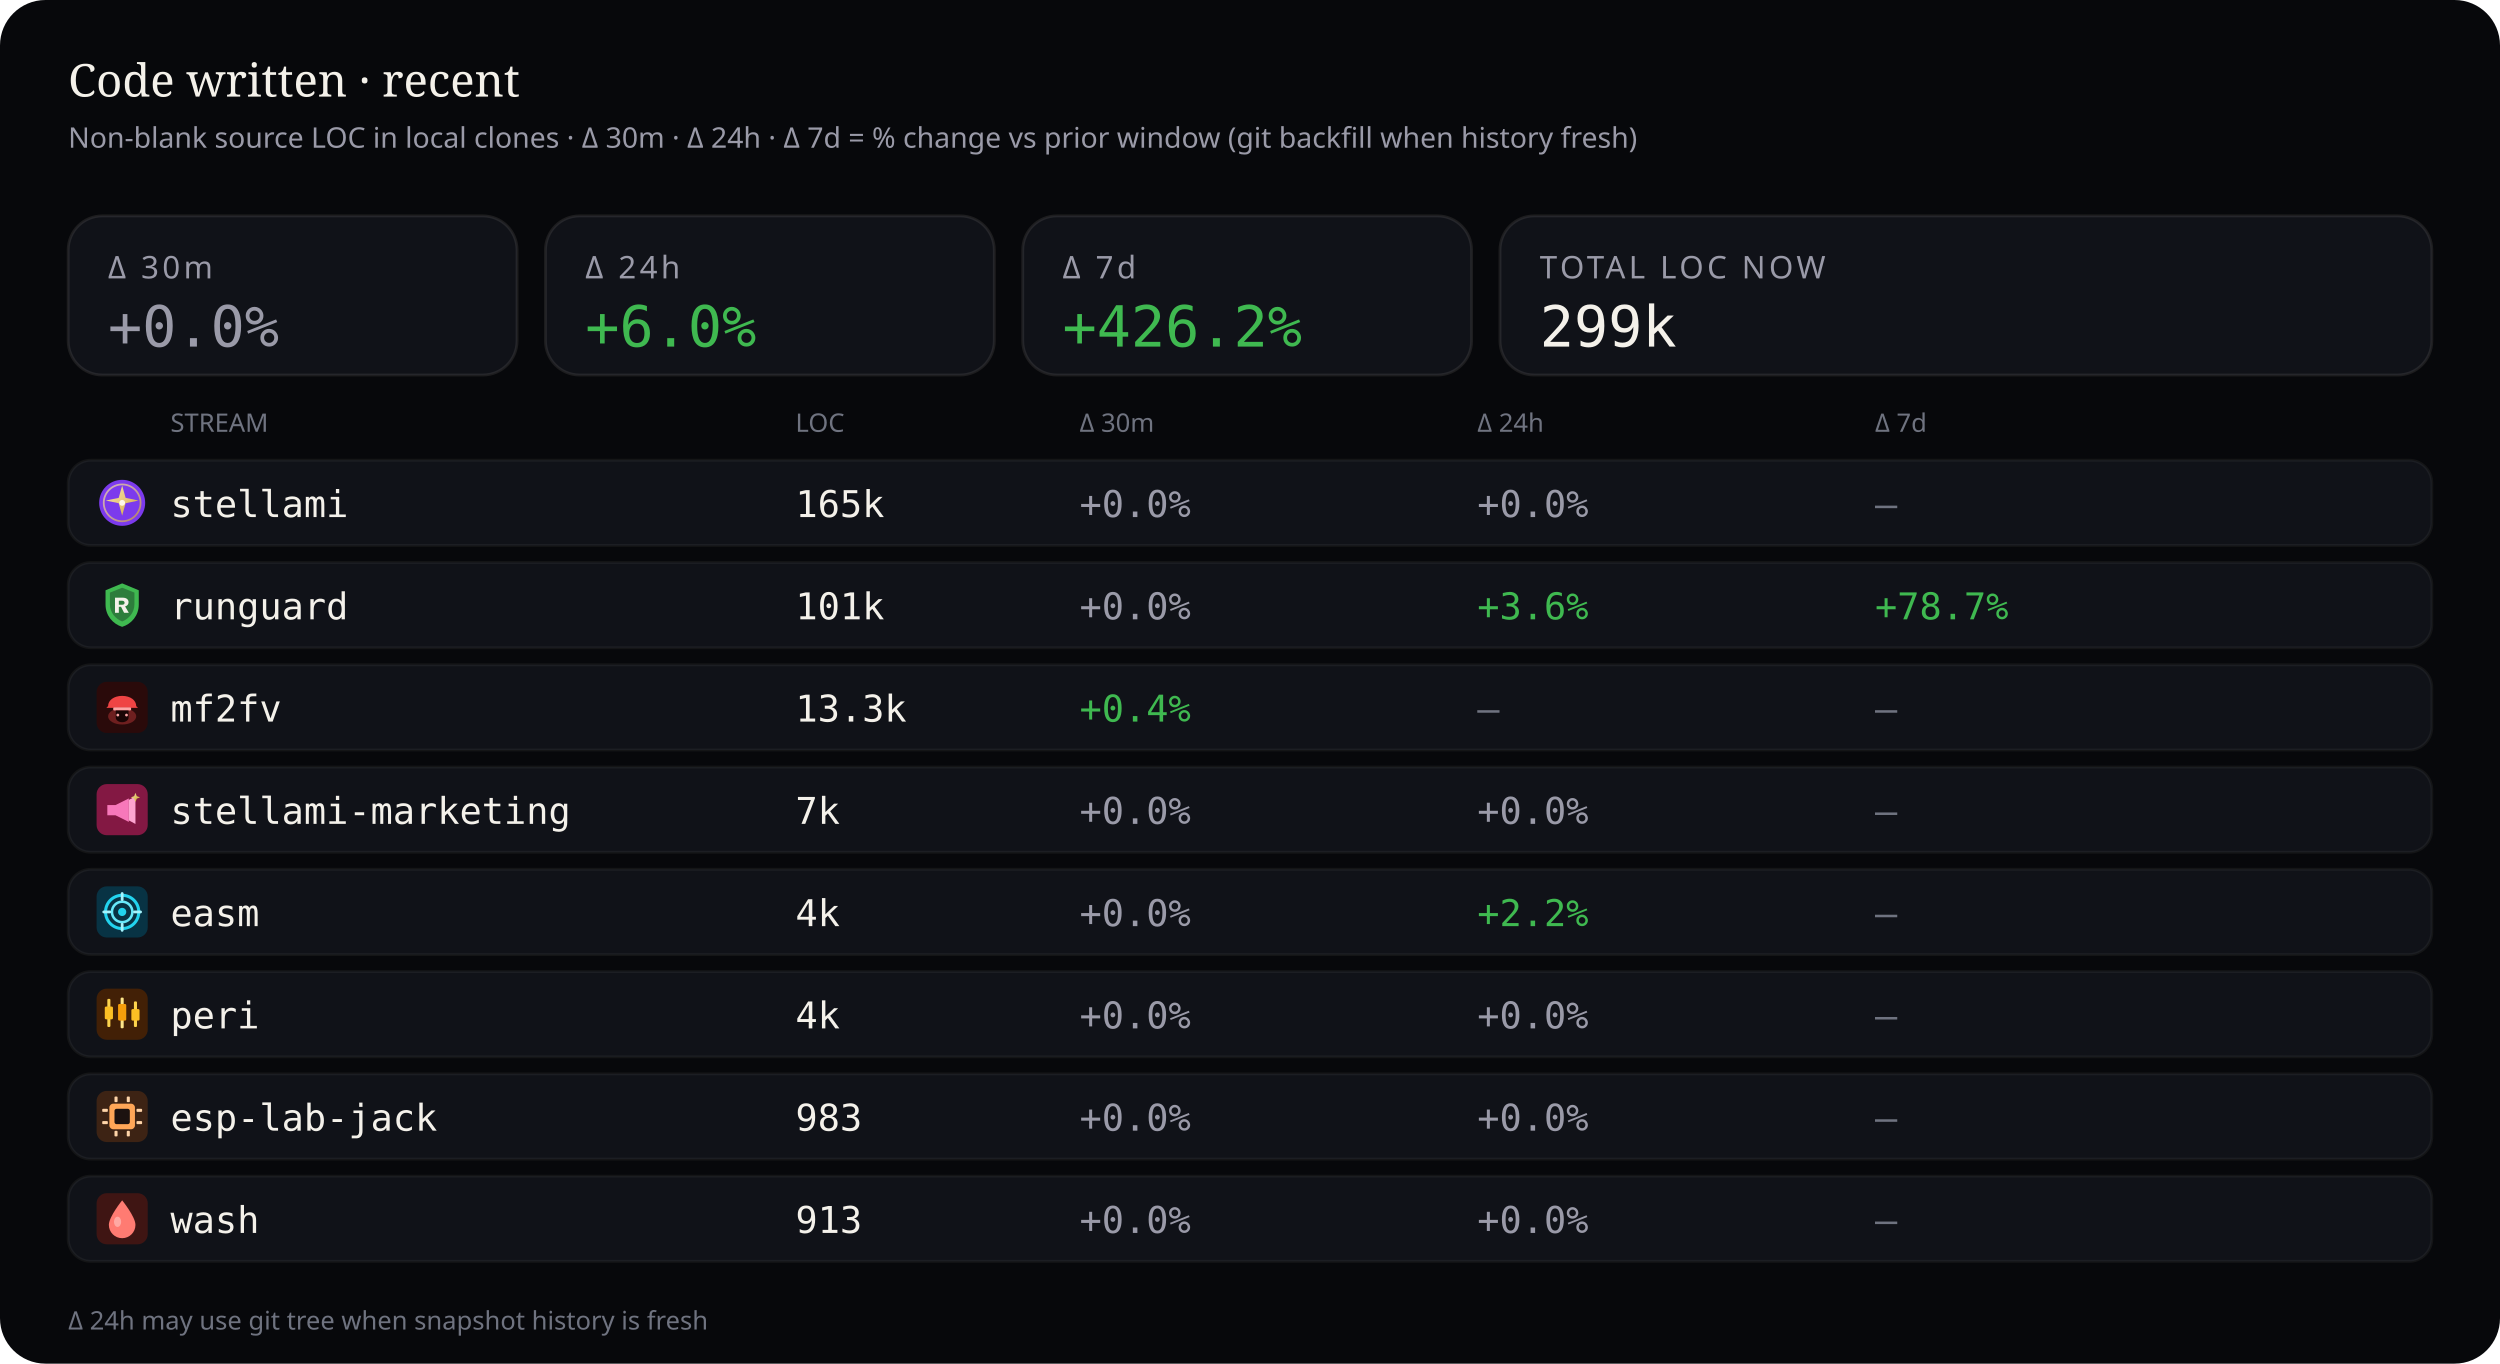
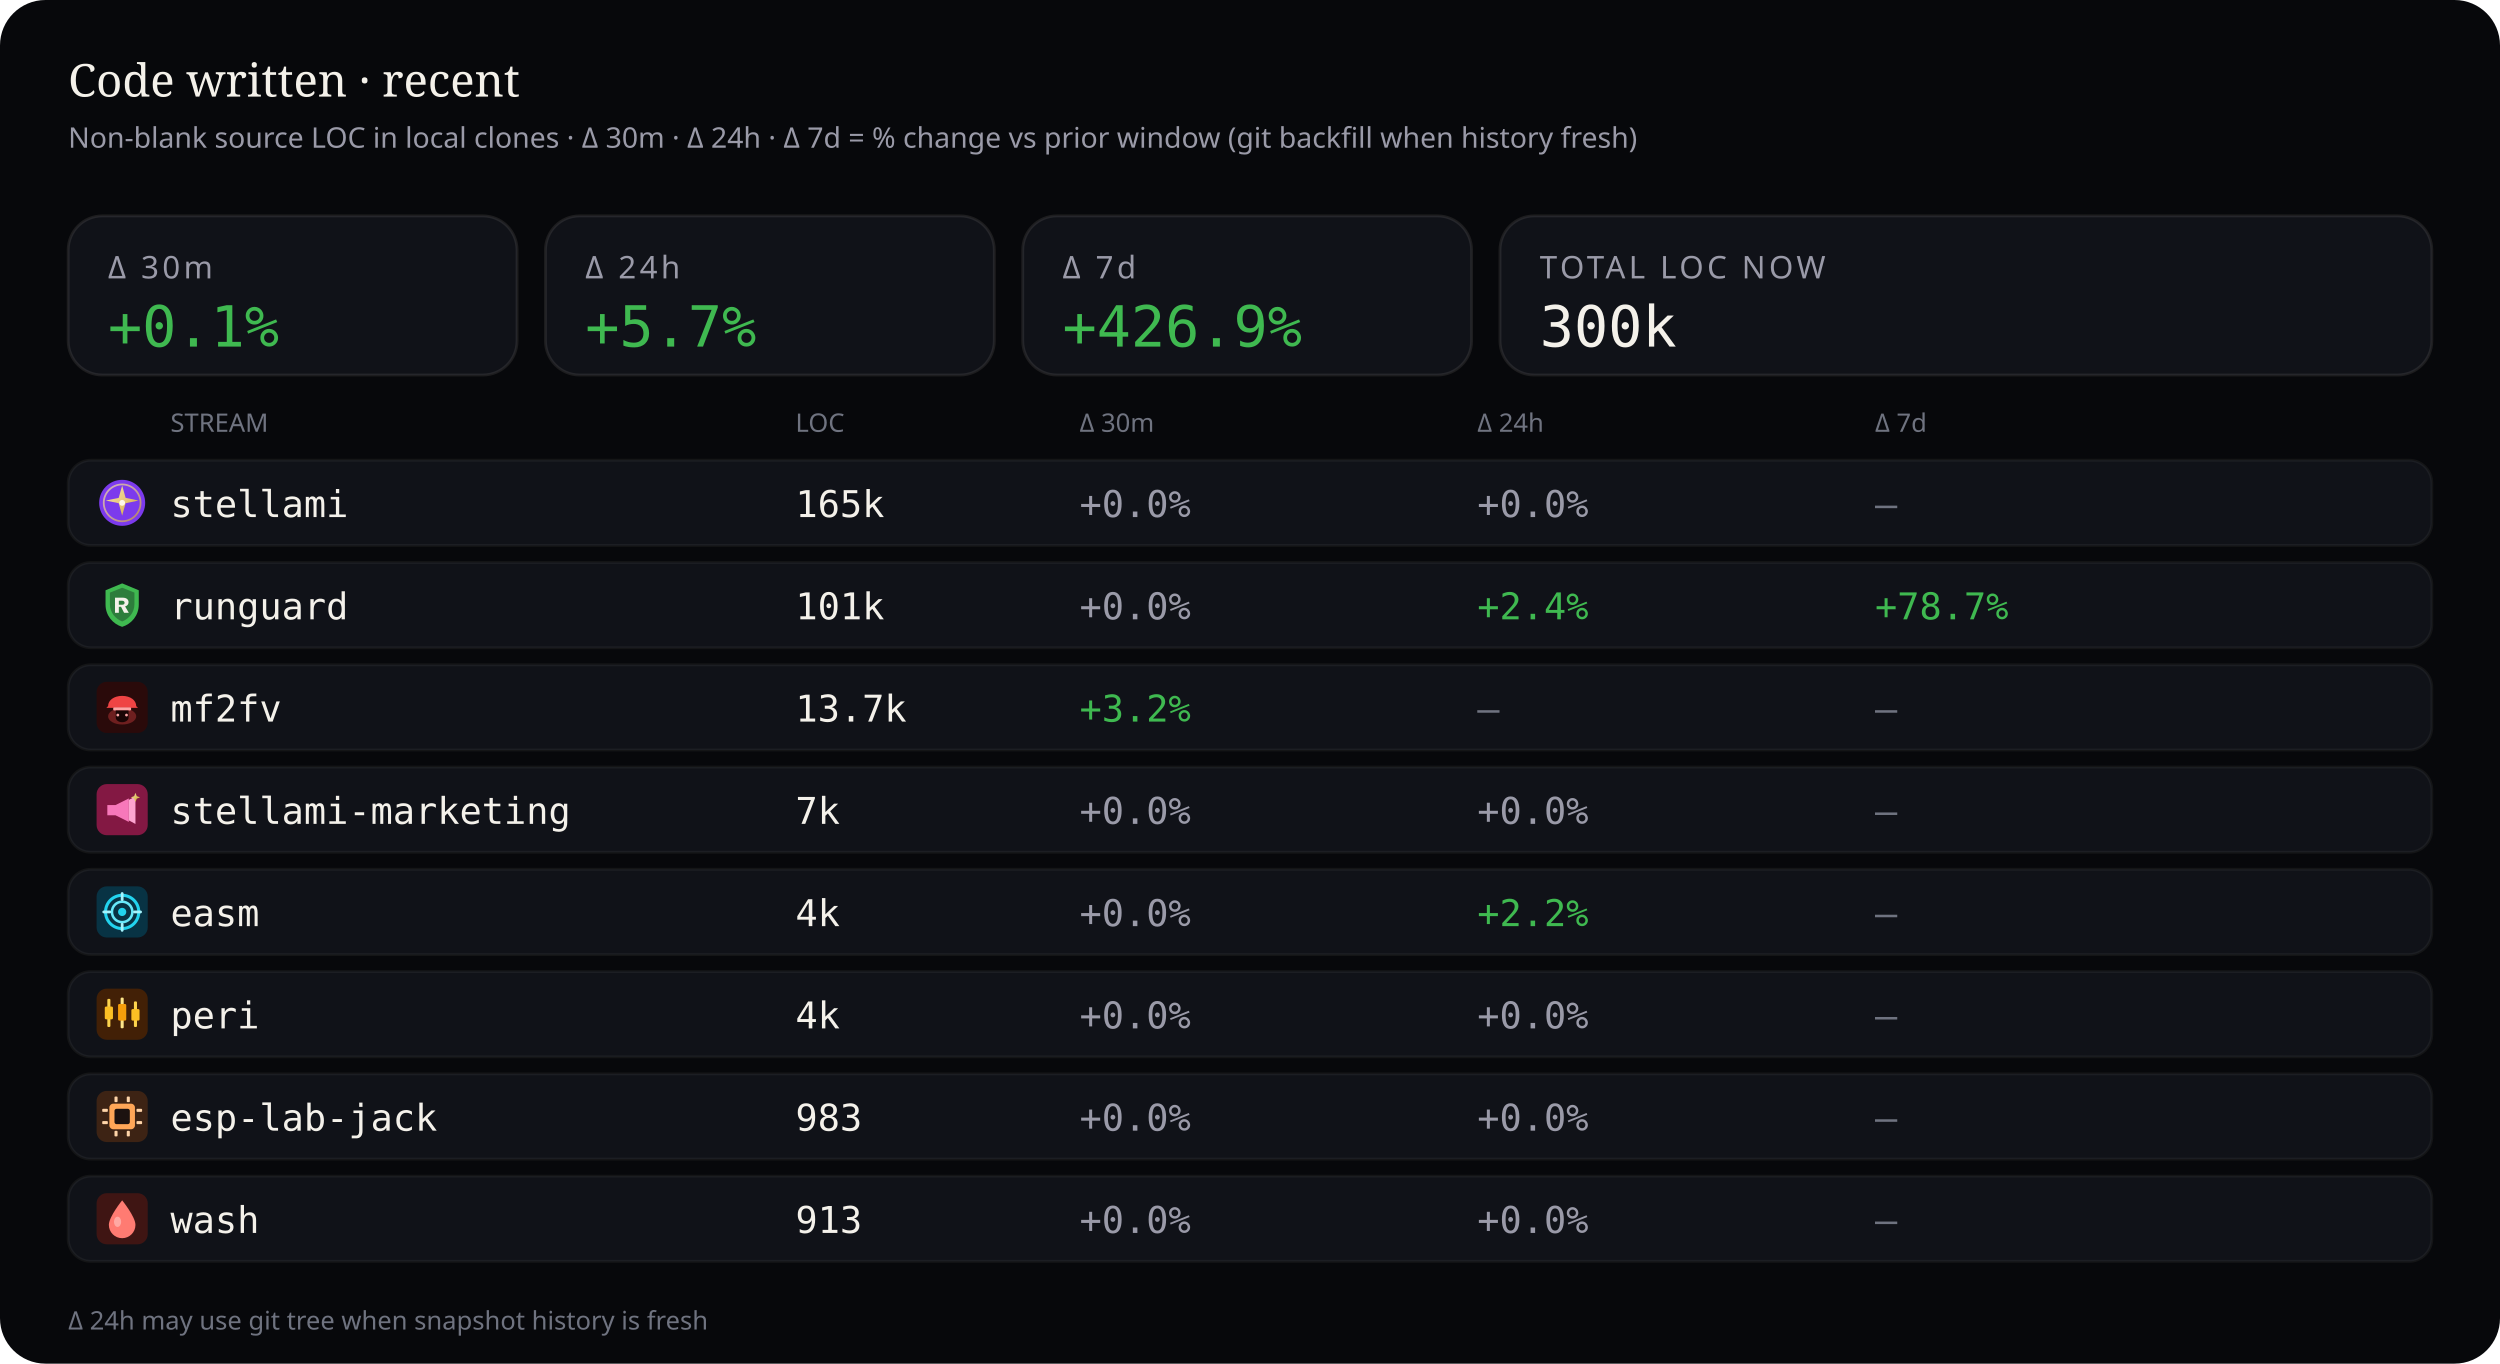
<svg xmlns="http://www.w3.org/2000/svg" viewBox="0 0 880 480" width="880" height="480" role="img" aria-label="Source code LOC deltas — 30 minutes, 24 hours, and 7 days">
  <rect width="880" height="480" rx="16" fill="#07080b" />
  <text x="24" y="34" fill="#f4f1ea" font-size="16" font-family="ui-serif, Georgia, serif">Code written · recent</text>
  <text x="24" y="52" fill="#9a9aa8" font-size="10" font-family="ui-sans-serif, system-ui, sans-serif">Non-blank source LOC in local clones · Δ 30m · Δ 24h · Δ 7d = % change vs prior window (git backfill when history fresh)</text>
  <rect x="24" y="76" width="158" height="56" rx="12" fill="#101218" stroke="rgba(232,228,214,0.10)" />
  <text x="38" y="98" fill="#9a9aa8" font-size="11" font-family="ui-sans-serif, system-ui, sans-serif" letter-spacing="1.2">Δ 30m</text>
-   <text x="38" y="122" fill="#9a9aa8" font-size="20" font-family="ui-monospace, SFMono-Regular, monospace">+0.0%</text>
+   <text x="38" y="122" fill="#3fb950" font-size="20" font-family="ui-monospace, SFMono-Regular, monospace">+0.1%</text>
  <rect x="192" y="76" width="158" height="56" rx="12" fill="#101218" stroke="rgba(232,228,214,0.10)" />
  <text x="206" y="98" fill="#9a9aa8" font-size="11" font-family="ui-sans-serif, system-ui, sans-serif" letter-spacing="1.2">Δ 24h</text>
-   <text x="206" y="122" fill="#3fb950" font-size="20" font-family="ui-monospace, SFMono-Regular, monospace">+6.0%</text>
+   <text x="206" y="122" fill="#3fb950" font-size="20" font-family="ui-monospace, SFMono-Regular, monospace">+5.7%</text>
  <rect x="360" y="76" width="158" height="56" rx="12" fill="#101218" stroke="rgba(232,228,214,0.10)" />
  <text x="374" y="98" fill="#9a9aa8" font-size="11" font-family="ui-sans-serif, system-ui, sans-serif" letter-spacing="1.2">Δ 7d</text>
-   <text x="374" y="122" fill="#3fb950" font-size="20" font-family="ui-monospace, SFMono-Regular, monospace">+426.2%</text>
+   <text x="374" y="122" fill="#3fb950" font-size="20" font-family="ui-monospace, SFMono-Regular, monospace">+426.9%</text>
  <rect x="528" y="76" width="328" height="56" rx="12" fill="#101218" stroke="rgba(232,228,214,0.10)" />
  <text x="542" y="98" fill="#9a9aa8" font-size="11" font-family="ui-sans-serif, system-ui, sans-serif" letter-spacing="1.2">TOTAL LOC NOW</text>
-   <text x="542" y="122" fill="#f4f1ea" font-size="20" font-family="ui-monospace, SFMono-Regular, monospace">299k</text>
+   <text x="542" y="122" fill="#f4f1ea" font-size="20" font-family="ui-monospace, SFMono-Regular, monospace">300k</text>
  <text x="60" y="152" fill="#6f7380" font-size="9" font-family="ui-sans-serif, system-ui, sans-serif">STREAM</text>
  <text x="280" y="152" fill="#6f7380" font-size="9" font-family="ui-sans-serif, system-ui, sans-serif">LOC</text>
  <text x="380" y="152" fill="#6f7380" font-size="9" font-family="ui-sans-serif, system-ui, sans-serif">Δ 30m</text>
  <text x="520" y="152" fill="#6f7380" font-size="9" font-family="ui-sans-serif, system-ui, sans-serif">Δ 24h</text>
  <text x="660" y="152" fill="#6f7380" font-size="9" font-family="ui-sans-serif, system-ui, sans-serif">Δ 7d</text>
  <rect x="24" y="162" width="832" height="30" rx="8" fill="#101218" stroke="rgba(232,228,214,0.06)" />
  <g id="stream_logo_stellami" class="stream_logo" data-stream="stellami" transform="translate(34.0,168.0) scale(0.9)" opacity="1.0">
    <defs>
      <linearGradient id="stream_logo_stellami-stellami-gold" x1="0%" y1="0%" x2="100%" y2="100%">
        <stop offset="0%" stop-color="#f5e6a8" />
        <stop offset="55%" stop-color="#e8c57a" />
        <stop offset="100%" stop-color="#c9a227" />
      </linearGradient>
    </defs>
    <circle cx="10" cy="10" r="9" fill="#7c3aed" />
    <circle cx="10" cy="10" r="7.2" fill="none" stroke="url(#stream_logo_stellami-stellami-gold)" stroke-width="0.7" opacity=".7" />
    <path fill="url(#stream_logo_stellami-stellami-gold)" d="M10 3.2 L11.35 8.05 L16.4 9.1 L11.35 10.15 L10 15 L8.65 10.15 L3.6 9.1 L8.65 8.05 Z" />
    <circle cx="10" cy="10" r="1.15" fill="#fff8e8" />
  </g>
  <use class="stream_logo" data-stream="stellami" href="#stream_logo_stellami" x="34.0" y="168.0" width="18" height="18" opacity="0" />
  <text x="60" y="182" fill="#f4f1ea" font-size="13" font-family="ui-monospace, SFMono-Regular, monospace">stellami</text>
  <text x="280" y="182" fill="#f4f1ea" font-size="13" font-family="ui-monospace, SFMono-Regular, monospace">165k</text>
  <text x="380" y="182" fill="#9a9aa8" font-size="13" font-family="ui-monospace, SFMono-Regular, monospace">+0.0%</text>
  <text x="520" y="182" fill="#9a9aa8" font-size="13" font-family="ui-monospace, SFMono-Regular, monospace">+0.0%</text>
  <text x="660" y="182" fill="#6f7380" font-size="13" font-family="ui-monospace, SFMono-Regular, monospace">—</text>
  <rect x="24" y="198" width="832" height="30" rx="8" fill="#101218" stroke="rgba(232,228,214,0.06)" />
  <g id="stream_logo_runguard" class="stream_logo" data-stream="runguard" transform="translate(34.0,204.0) scale(0.9)" opacity="1.0">
    <path fill="#3fb950" d="M10 1.5 L16.5 4.2 V9.8 C16.5 14.1 13.6 17.4 10 18.5 C6.4 17.4 3.5 14.1 3.5 9.8 V4.2 Z" />
    <path fill="#0d1117" fill-opacity=".35" d="M10 3.2 L14.8 5.1 V9.7 C14.8 12.9 12.6 15.4 10 16.4 C7.4 15.4 5.2 12.9 5.2 9.7 V5.1 Z" />
    <path fill="#f4f1ea" d="M7.2 7.1h3.1c1.35 0 2.2.7 2.2 1.75 0 .85-.5 1.45-1.35 1.65L12.6 13h-1.85l-1.2-2.35H8.7V13H7.2V7.1zm1.5 1.2v1.55h1.35c.55 0 .9-.28.9-.75s-.35-.8-.9-.8H8.7z" />
  </g>
  <use class="stream_logo" data-stream="runguard" href="#stream_logo_runguard" x="34.0" y="204.0" width="18" height="18" opacity="0" />
  <text x="60" y="218" fill="#f4f1ea" font-size="13" font-family="ui-monospace, SFMono-Regular, monospace">runguard</text>
  <text x="280" y="218" fill="#f4f1ea" font-size="13" font-family="ui-monospace, SFMono-Regular, monospace">101k</text>
  <text x="380" y="218" fill="#9a9aa8" font-size="13" font-family="ui-monospace, SFMono-Regular, monospace">+0.0%</text>
-   <text x="520" y="218" fill="#3fb950" font-size="13" font-family="ui-monospace, SFMono-Regular, monospace">+3.6%</text>
+   <text x="520" y="218" fill="#3fb950" font-size="13" font-family="ui-monospace, SFMono-Regular, monospace">+2.4%</text>
  <text x="660" y="218" fill="#3fb950" font-size="13" font-family="ui-monospace, SFMono-Regular, monospace">+78.7%</text>
  <rect x="24" y="234" width="832" height="30" rx="8" fill="#101218" stroke="rgba(232,228,214,0.06)" />
  <g id="stream_logo_mf2fv" class="stream_logo" data-stream="mf2fv" transform="translate(34.0,240.0) scale(0.9)" opacity="1.0">
    <rect width="20" height="20" rx="4" fill="#2a0a0a" />
    <ellipse cx="10" cy="13.5" rx="5.5" ry="3.2" fill="#ef4444" opacity=".35" />
    <path fill="#ef4444" d="M4.5 9.5 C4.5 7.2 6.8 5.5 10 5.5 S15.5 7.2 15.5 9.5 L16.2 10.2 H3.8 Z" />
    <rect x="6.5" y="10" width="7" height="1.2" rx="0.4" fill="#fca5a5" />
    <path fill="#1a0505" d="M7.5 11.2 h5 v2.8 c0 1-1.1 1.8-2.5 1.8 s-2.5-.8-2.5-1.8 v-2.8z" />
    <circle cx="8.3" cy="13" r="0.55" fill="#fca5a5" />
    <circle cx="11.7" cy="13" r="0.55" fill="#fca5a5" />
  </g>
  <use class="stream_logo" data-stream="mf2fv" href="#stream_logo_mf2fv" x="34.0" y="240.0" width="18" height="18" opacity="0" />
  <text x="60" y="254" fill="#f4f1ea" font-size="13" font-family="ui-monospace, SFMono-Regular, monospace">mf2fv</text>
-   <text x="280" y="254" fill="#f4f1ea" font-size="13" font-family="ui-monospace, SFMono-Regular, monospace">13.3k</text>
-   <text x="380" y="254" fill="#3fb950" font-size="13" font-family="ui-monospace, SFMono-Regular, monospace">+0.4%</text>
+   <text x="280" y="254" fill="#f4f1ea" font-size="13" font-family="ui-monospace, SFMono-Regular, monospace">13.7k</text>
+   <text x="380" y="254" fill="#3fb950" font-size="13" font-family="ui-monospace, SFMono-Regular, monospace">+3.2%</text>
  <text x="520" y="254" fill="#6f7380" font-size="13" font-family="ui-monospace, SFMono-Regular, monospace">—</text>
  <text x="660" y="254" fill="#6f7380" font-size="13" font-family="ui-monospace, SFMono-Regular, monospace">—</text>
  <rect x="24" y="270" width="832" height="30" rx="8" fill="#101218" stroke="rgba(232,228,214,0.06)" />
  <g id="stream_logo_stellami-marketing" class="stream_logo" data-stream="stellami-marketing" transform="translate(34.0,276.0) scale(0.9)" opacity="1.0">
    <defs>
      <linearGradient id="stream_logo_stellami-marketing-smkt-gold" x1="0%" y1="0%" x2="100%" y2="100%">
        <stop offset="0%" stop-color="#f5e6a8" />
        <stop offset="100%" stop-color="#c9a227" />
      </linearGradient>
    </defs>
    <rect width="20" height="20" rx="4" fill="#831843" />
    <path fill="#f778ba" d="M4.2 8.2h3.2l5.2-2.6v9.2l-5.2-2.6H4.2z" />
    <path fill="#fda4d0" d="M12.6 6.2l2.6-1.4v10.8l-2.6-1.4z" />
    <path fill="url(#stream_logo_stellami-marketing-smkt-gold)" d="M15.2 3.4 L15.7 4.7 L17 5.2 L15.7 5.7 L15.2 7 L14.7 5.7 L13.4 5.2 L14.7 4.7 Z" />
  </g>
  <use class="stream_logo" data-stream="stellami-marketing" href="#stream_logo_stellami-marketing" x="34.0" y="276.0" width="18" height="18" opacity="0" />
  <text x="60" y="290" fill="#f4f1ea" font-size="13" font-family="ui-monospace, SFMono-Regular, monospace">stellami-marketing</text>
  <text x="280" y="290" fill="#f4f1ea" font-size="13" font-family="ui-monospace, SFMono-Regular, monospace">7k</text>
  <text x="380" y="290" fill="#9a9aa8" font-size="13" font-family="ui-monospace, SFMono-Regular, monospace">+0.0%</text>
  <text x="520" y="290" fill="#9a9aa8" font-size="13" font-family="ui-monospace, SFMono-Regular, monospace">+0.0%</text>
  <text x="660" y="290" fill="#6f7380" font-size="13" font-family="ui-monospace, SFMono-Regular, monospace">—</text>
  <rect x="24" y="306" width="832" height="30" rx="8" fill="#101218" stroke="rgba(232,228,214,0.06)" />
  <g id="stream_logo_easm" class="stream_logo" data-stream="easm" transform="translate(34.0,312.0) scale(0.9)" opacity="1.0">
    <rect width="20" height="20" rx="4" fill="#083344" />
    <circle cx="10" cy="10" r="6.5" fill="none" stroke="#22d3ee" stroke-width="1.2" />
    <circle cx="10" cy="10" r="4" fill="none" stroke="#67e8f9" stroke-width="1" />
    <circle cx="10" cy="10" r="1.6" fill="#22d3ee" />
    <path d="M10 2.8 V5.2 M10 14.8 V17.2 M2.8 10 H5.2 M14.8 10 H17.2" stroke="#a5f3fc" stroke-width="1.1" stroke-linecap="round" />
  </g>
  <use class="stream_logo" data-stream="easm" href="#stream_logo_easm" x="34.0" y="312.0" width="18" height="18" opacity="0" />
  <text x="60" y="326" fill="#f4f1ea" font-size="13" font-family="ui-monospace, SFMono-Regular, monospace">easm</text>
  <text x="280" y="326" fill="#f4f1ea" font-size="13" font-family="ui-monospace, SFMono-Regular, monospace">4k</text>
  <text x="380" y="326" fill="#9a9aa8" font-size="13" font-family="ui-monospace, SFMono-Regular, monospace">+0.0%</text>
  <text x="520" y="326" fill="#3fb950" font-size="13" font-family="ui-monospace, SFMono-Regular, monospace">+2.2%</text>
  <text x="660" y="326" fill="#6f7380" font-size="13" font-family="ui-monospace, SFMono-Regular, monospace">—</text>
  <rect x="24" y="342" width="832" height="30" rx="8" fill="#101218" stroke="rgba(232,228,214,0.06)" />
  <g id="stream_logo_peri" class="stream_logo" data-stream="peri" transform="translate(34.0,348.0) scale(0.9)" opacity="1.0">
    <rect width="20" height="20" rx="4" fill="#422006" />
    <rect x="4.2" y="4" width="1.2" height="11" rx="0.4" fill="#fcd34d" />
    <rect x="3.2" y="7" width="3.2" height="5" rx="0.5" fill="#fbbf24" />
    <rect x="9.4" y="3.5" width="1.2" height="12" rx="0.4" fill="#fde68a" />
    <rect x="8.4" y="6" width="3.2" height="6.5" rx="0.5" fill="#f59e0b" />
    <rect x="14.6" y="5" width="1.2" height="10" rx="0.4" fill="#fcd34d" />
    <rect x="13.6" y="8" width="3.2" height="4.5" rx="0.5" fill="#fbbf24" />
  </g>
  <use class="stream_logo" data-stream="peri" href="#stream_logo_peri" x="34.0" y="348.0" width="18" height="18" opacity="0" />
  <text x="60" y="362" fill="#f4f1ea" font-size="13" font-family="ui-monospace, SFMono-Regular, monospace">peri</text>
  <text x="280" y="362" fill="#f4f1ea" font-size="13" font-family="ui-monospace, SFMono-Regular, monospace">4k</text>
  <text x="380" y="362" fill="#9a9aa8" font-size="13" font-family="ui-monospace, SFMono-Regular, monospace">+0.0%</text>
  <text x="520" y="362" fill="#9a9aa8" font-size="13" font-family="ui-monospace, SFMono-Regular, monospace">+0.0%</text>
  <text x="660" y="362" fill="#6f7380" font-size="13" font-family="ui-monospace, SFMono-Regular, monospace">—</text>
  <rect x="24" y="378" width="832" height="30" rx="8" fill="#101218" stroke="rgba(232,228,214,0.06)" />
  <g id="stream_logo_esp-lab-jack" class="stream_logo" data-stream="esp-lab-jack" transform="translate(34.0,384.0) scale(0.9)" opacity="1.0">
    <rect width="20" height="20" rx="4" fill="#3d2314" />
    <rect x="5" y="5" width="10" height="10" rx="1.5" fill="#ffa657" />
    <rect x="7" y="7" width="6" height="6" rx="0.8" fill="#1c1210" />
    <rect x="2.2" y="7" width="2.2" height="1.2" rx="0.3" fill="#ffd4a8" />
    <rect x="2.2" y="11.8" width="2.2" height="1.2" rx="0.3" fill="#ffd4a8" />
    <rect x="15.6" y="7" width="2.2" height="1.2" rx="0.3" fill="#ffd4a8" />
    <rect x="15.6" y="11.8" width="2.2" height="1.2" rx="0.3" fill="#ffd4a8" />
    <rect x="7" y="2.2" width="1.2" height="2.2" rx="0.3" fill="#ffd4a8" />
    <rect x="11.8" y="2.2" width="1.2" height="2.2" rx="0.3" fill="#ffd4a8" />
    <rect x="7" y="15.6" width="1.2" height="2.2" rx="0.3" fill="#ffd4a8" />
    <rect x="11.8" y="15.6" width="1.2" height="2.2" rx="0.3" fill="#ffd4a8" />
  </g>
  <use class="stream_logo" data-stream="esp-lab-jack" href="#stream_logo_esp-lab-jack" x="34.0" y="384.0" width="18" height="18" opacity="0" />
  <text x="60" y="398" fill="#f4f1ea" font-size="13" font-family="ui-monospace, SFMono-Regular, monospace">esp-lab-jack</text>
  <text x="280" y="398" fill="#f4f1ea" font-size="13" font-family="ui-monospace, SFMono-Regular, monospace">983</text>
  <text x="380" y="398" fill="#9a9aa8" font-size="13" font-family="ui-monospace, SFMono-Regular, monospace">+0.0%</text>
  <text x="520" y="398" fill="#9a9aa8" font-size="13" font-family="ui-monospace, SFMono-Regular, monospace">+0.0%</text>
  <text x="660" y="398" fill="#6f7380" font-size="13" font-family="ui-monospace, SFMono-Regular, monospace">—</text>
  <rect x="24" y="414" width="832" height="30" rx="8" fill="#101218" stroke="rgba(232,228,214,0.06)" />
  <g id="stream_logo_wash" class="stream_logo" data-stream="wash" transform="translate(34.0,420.0) scale(0.9)" opacity="1.0">
    <rect width="20" height="20" rx="4" fill="#3f1513" />
    <path fill="#ff7b72" d="M10 2.8 C10 2.8 15.2 9.2 15.2 12.4 A5.2 5.2 0 0 1 4.8 12.4 C4.8 9.2 10 2.8 10 2.8 Z" />
    <ellipse cx="8.2" cy="11.2" rx="1.4" ry="2" fill="#ffd0cc" opacity=".55" />
  </g>
  <use class="stream_logo" data-stream="wash" href="#stream_logo_wash" x="34.0" y="420.0" width="18" height="18" opacity="0" />
  <text x="60" y="434" fill="#f4f1ea" font-size="13" font-family="ui-monospace, SFMono-Regular, monospace">wash</text>
  <text x="280" y="434" fill="#f4f1ea" font-size="13" font-family="ui-monospace, SFMono-Regular, monospace">913</text>
  <text x="380" y="434" fill="#9a9aa8" font-size="13" font-family="ui-monospace, SFMono-Regular, monospace">+0.0%</text>
  <text x="520" y="434" fill="#9a9aa8" font-size="13" font-family="ui-monospace, SFMono-Regular, monospace">+0.0%</text>
  <text x="660" y="434" fill="#6f7380" font-size="13" font-family="ui-monospace, SFMono-Regular, monospace">—</text>
  <text x="24" y="468" fill="#6f7380" font-size="9" font-family="ui-sans-serif, system-ui, sans-serif">Δ 24h may use git tree when snapshot history is fresh</text>
</svg>
